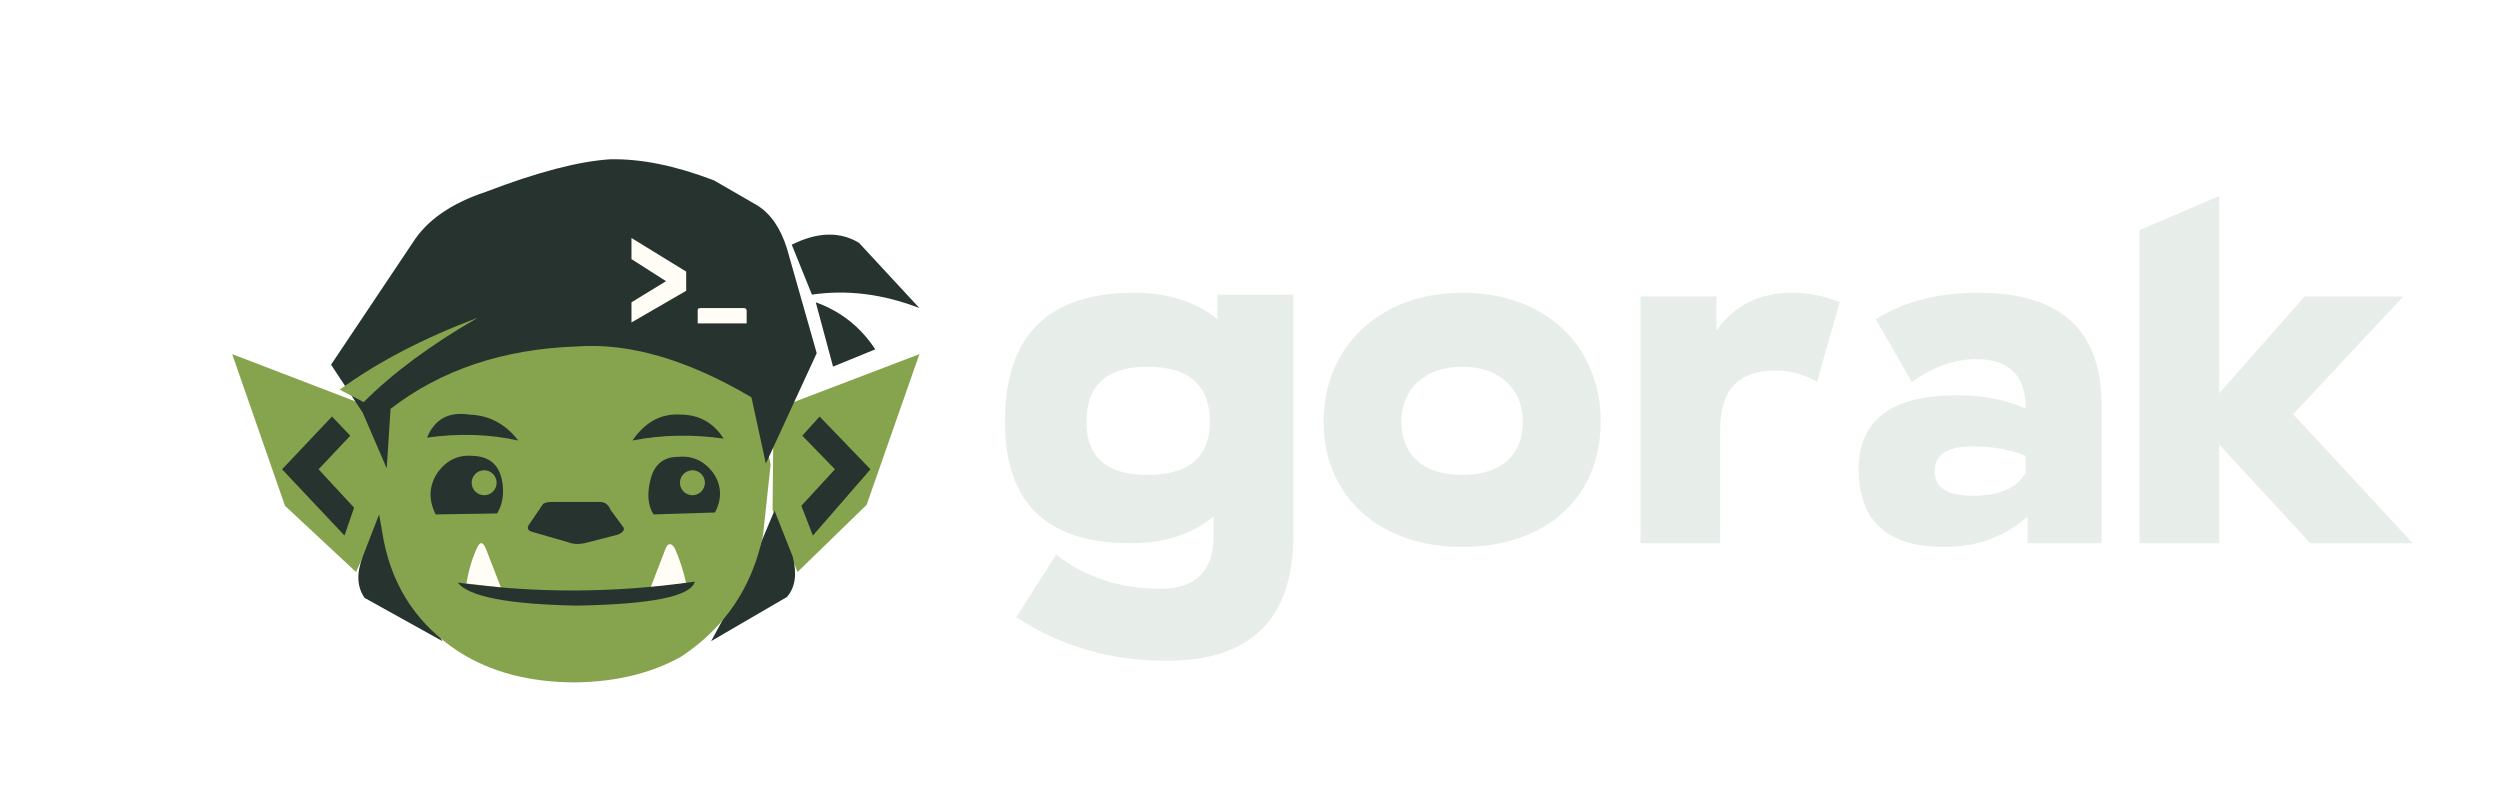
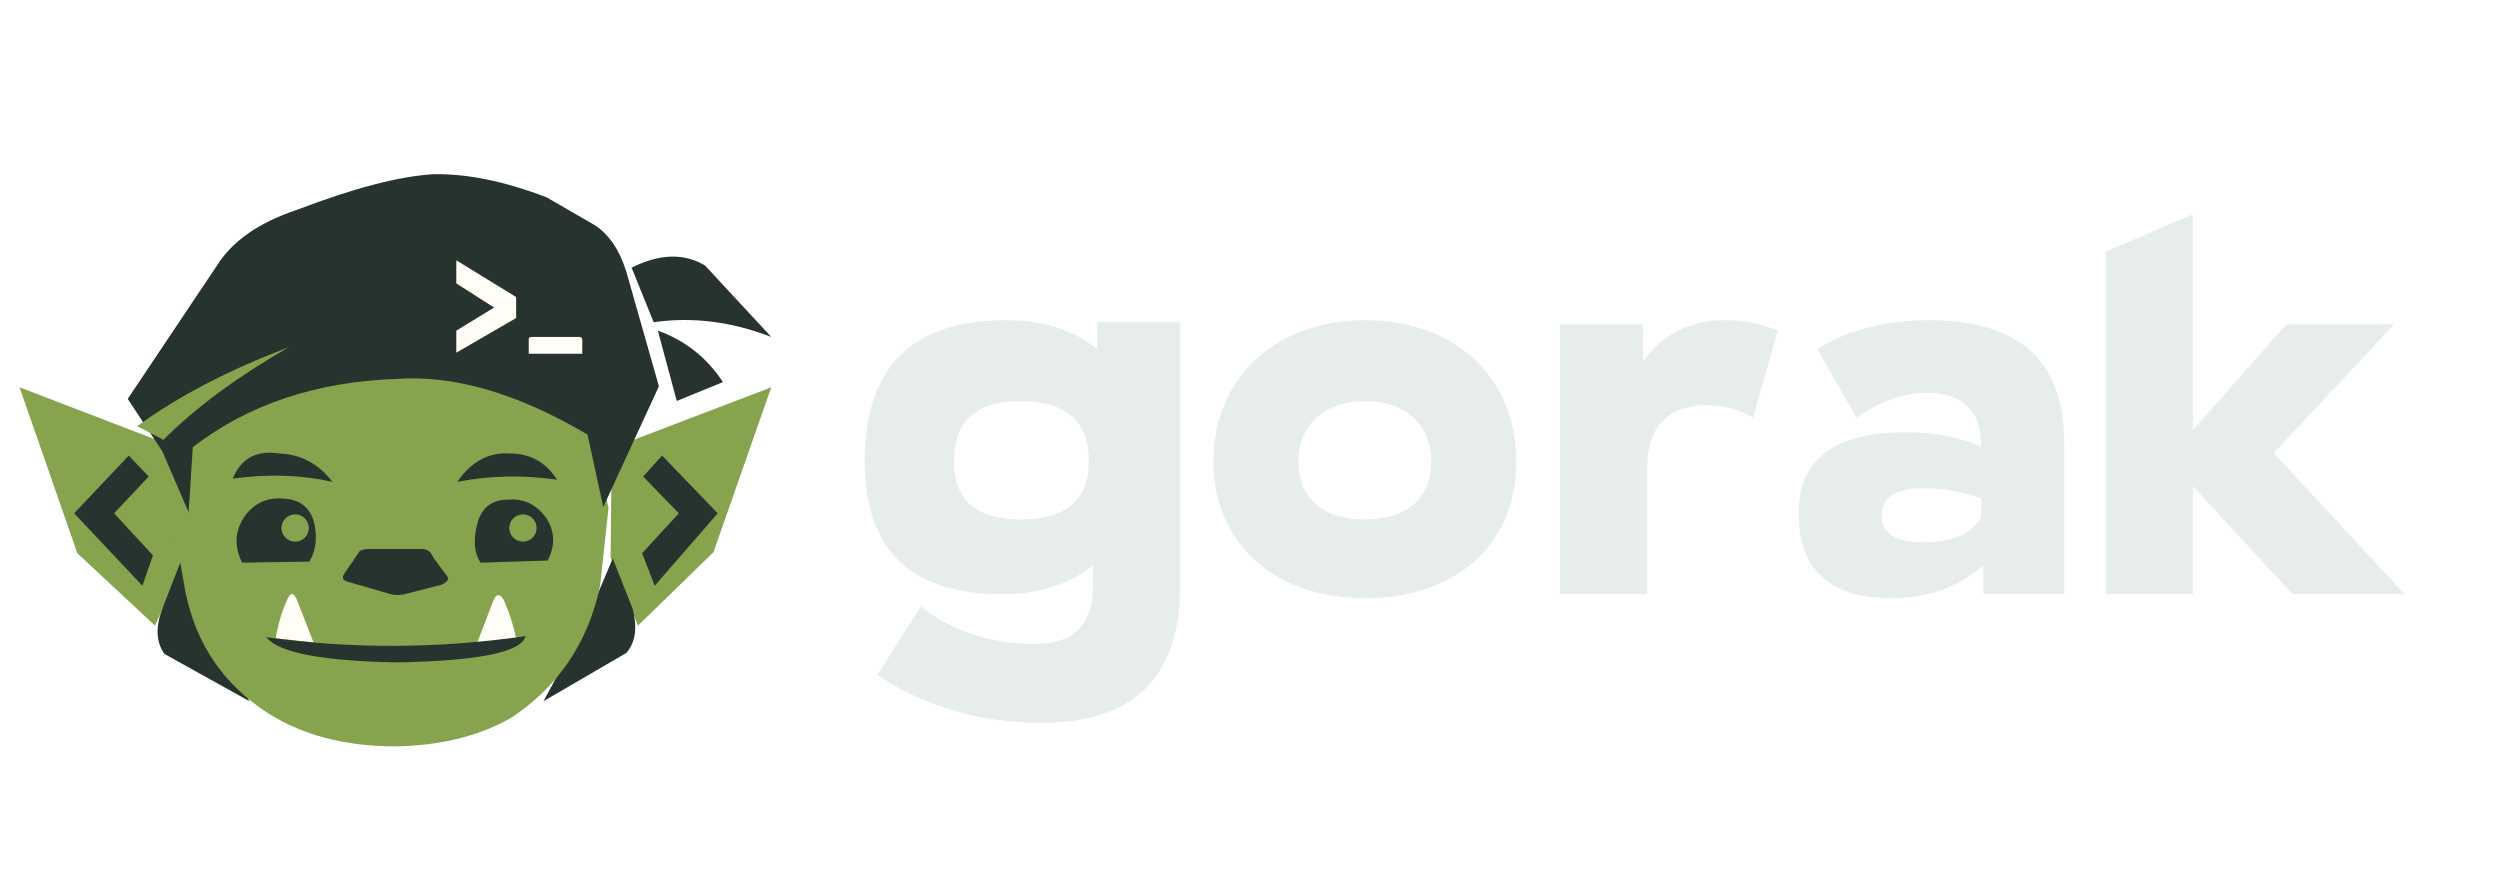
- <svg xmlns="http://www.w3.org/2000/svg" width="1120" height="360" viewBox="0 0 1120 360" role="img" aria-labelledby="title desc">
+ <svg xmlns="http://www.w3.org/2000/svg" width="1024" height="360" viewBox="96 0 1024 360" role="img" aria-labelledby="title desc">
  <defs>
    <style>.ink{fill:#26332e}.green{fill:#86a34e}.ivory{fill:#fffdf5}</style>
  </defs>
  <g id="ork" transform="translate(12 6) scale(.43)">
    <path class="ink" d="M797 241 Q837 221 867 239 L930 307 Q873 285 818 293 Z M822 301 Q861 315 884 350 L840 368 Z" />
    <path class="green" d="M214 355 L373 416 L371 521 L343 582 L269 513 Z M930 355 L778 413 L777 517 L803 582 L875 512 Z" />
    <path class="ink" d="M318 420 L337 440 L304 475 L341 515 L331 544 L266 475 Z M826 420 L808 440 L842 475 L807 513 L819 544 L879 475 Z" />
    <path class="ink" d="M369 517 L394 585 L433 654 L352 609 Q340 592 350 566 Z M779 518 L798 566 Q805 593 792 608 L713 654 L752 582 Z" />
    <path class="green" d="M371 420 Q415 367 530 349 Q658 331 757 387 L775 470 L767 544 Q750 625 682 670 Q636 696 572 697 Q500 697 450 665 Q387 624 372 550 L359 476 Z" />
    <path class="ink" d="M317 366 L402 239 Q424 204 478 186 Q559 155 608 152 Q656 151 716 174 L761 200 Q782 213 792 245 L823 354 L770 469 L755 400 Q655 341 573 347 Q458 351 379 412 L375 474 L350 416 Z" />
    <path class="green" d="M326 392 Q385 349 470 317 Q397 359 351 405 Z" />
    <path class="ivory" d="M630 234 L687 269 L687 289 L630 322 L630 301 L666 279 L630 256 Z M699 309 Q699 307 702 307 L747 307 Q750 307 750 310 L750 323 L699 323 Z" />
    <path class="ink" d="M417 442 Q429 413 461 418 Q492 419 512 445 Q467 435 417 442 Z M631 445 Q651 416 681 418 Q710 418 726 443 Q677 436 631 445 Z" />
    <path class="ink" d="M426 522 Q414 498 429 477 Q443 459 465 461 Q490 462 495 486 Q499 506 490 521 Z M653 522 Q644 508 650 485 Q656 462 679 462 Q702 460 716 480 Q728 499 717 520 Z" />
    <path class="green" d="M476 476 A13 13 0 1 0 477 502 A13 13 0 0 0 476 476 M693 476 A13 13 0 1 0 694 502 A13 13 0 0 0 693 476" />
    <path class="ink" d="M538 511 Q541 509 547 509 L597 509 Q605 509 608 517 L622 536 Q623 540 616 543 L581 552 Q572 554 564 551 L526 540 Q520 538 523 533 Z" />
    <path class="ivory" d="M458 594 Q462 571 470 555 Q474 548 478 557 L494 598 Z M650 598 L665 559 Q669 548 675 557 Q683 575 687 594 Z" />
    <path class="ink" d="M449 593 Q571 610 696 592 Q690 615 573 617 Q466 615 449 593 Z" />
  </g>
  <g id="wordmark" class="ink" transform="translate(440 115) scale(.85)" style="fill:#e7eee9">
    <path id="g" fill-rule="evenodd" d="M124 20 H164 V147 Q164 213 97 213 Q53 213 18 190 L39 157 Q62 175 94 175 Q122 175 122 147 V137 Q105 151 78 151 Q12 151 12 87 Q12 19 80 19 Q107 19 124 33 Z M87 58 Q55 58 55 87 Q55 115 87 115 Q120 115 120 87 Q120 58 87 58 Z" />
    <path id="o" fill-rule="evenodd" d="M253 19 C297 19 326 47 326 87 C326 127 297 153 253 153 C210 153 180 127 180 87 C180 47 210 19 253 19 Z M253 58 C233 58 221 70 221 87 C221 105 233 115 253 115 C273 115 285 105 285 87 C285 70 273 58 253 58 Z" />
    <path id="r" d="M347 21 H387 V39 Q401 19 427 19 Q440 19 452 24 L440 66 Q430 60 418 60 Q389 60 389 91 V151 H347 Z" />
    <path id="a" fill-rule="evenodd" d="M471 33 Q493 19 525 19 Q590 19 590 78 V151 H551 V137 Q533 153 507 153 Q462 153 462 112 Q462 73 514 73 Q534 73 550 80 Q550 54 524 54 Q507 54 490 66 Z M550 105 Q538 100 522 100 Q502 100 502 113 Q502 126 522 126 Q543 126 550 114 Z" />
    <path id="k" d="M610 -14 L652 -32 V72 L697 21 H749 L691 83 L754 151 H700 L652 99 V151 H610 Z" />
  </g>
</svg>
